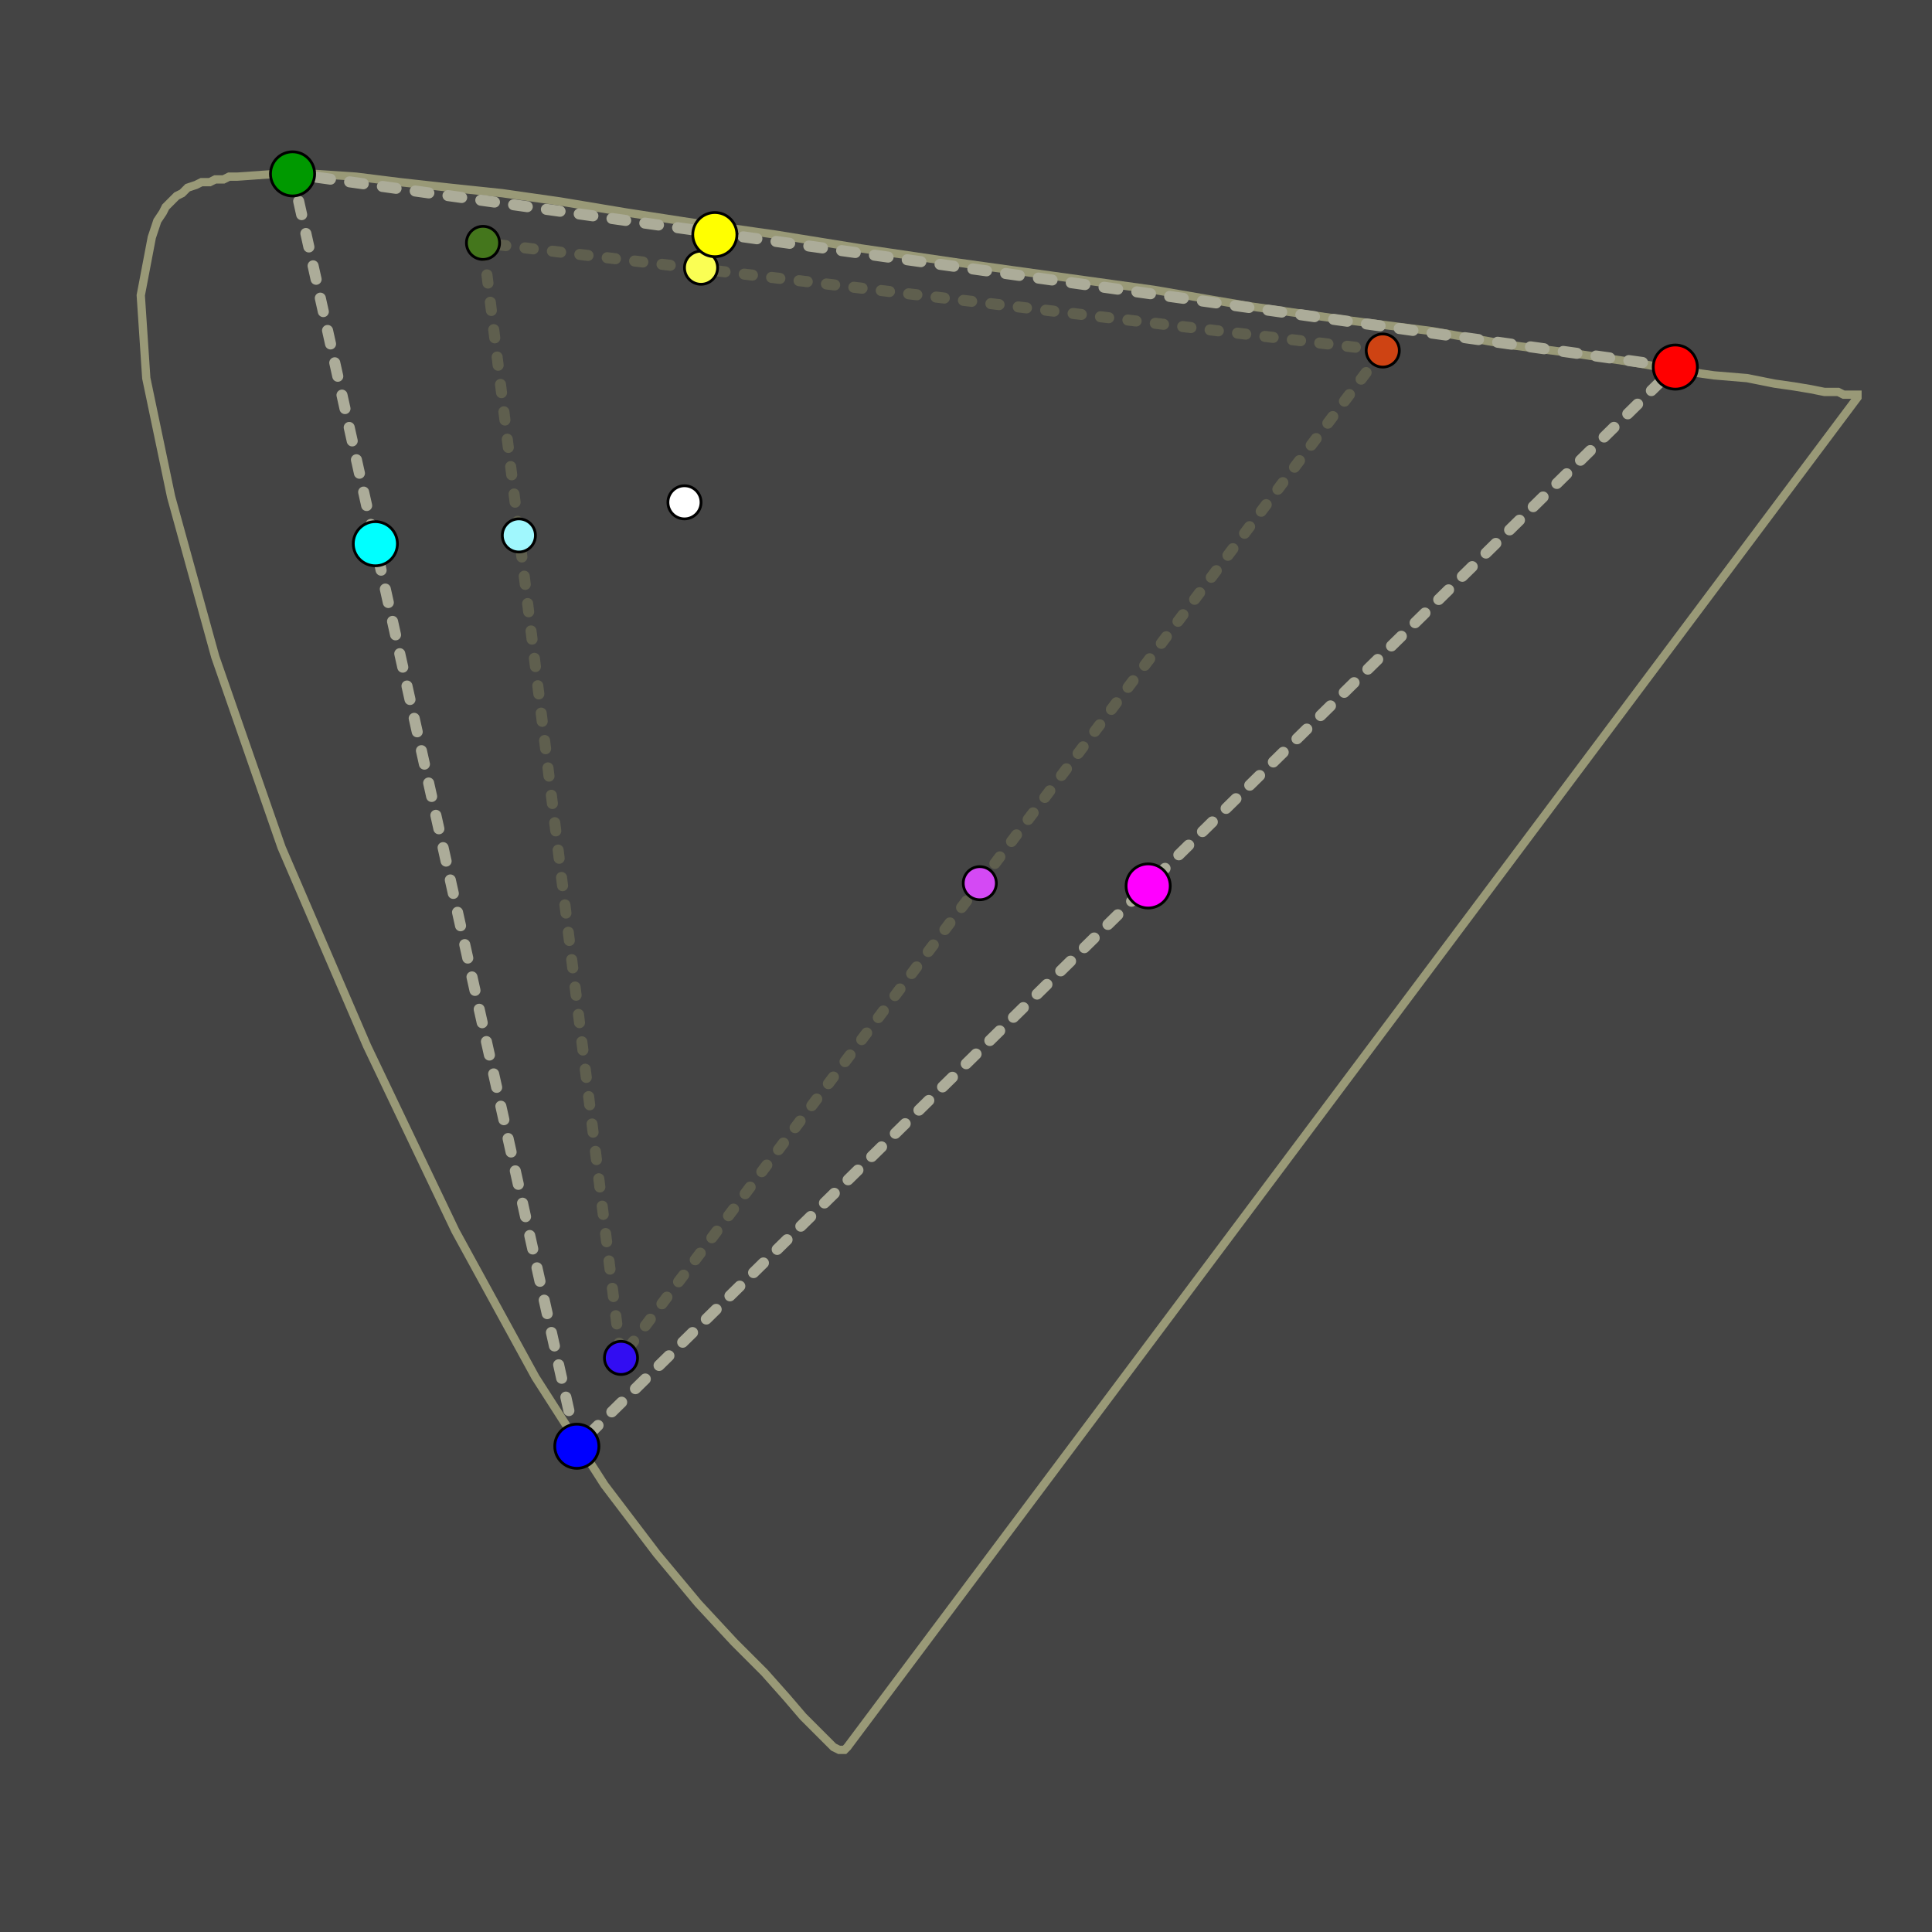
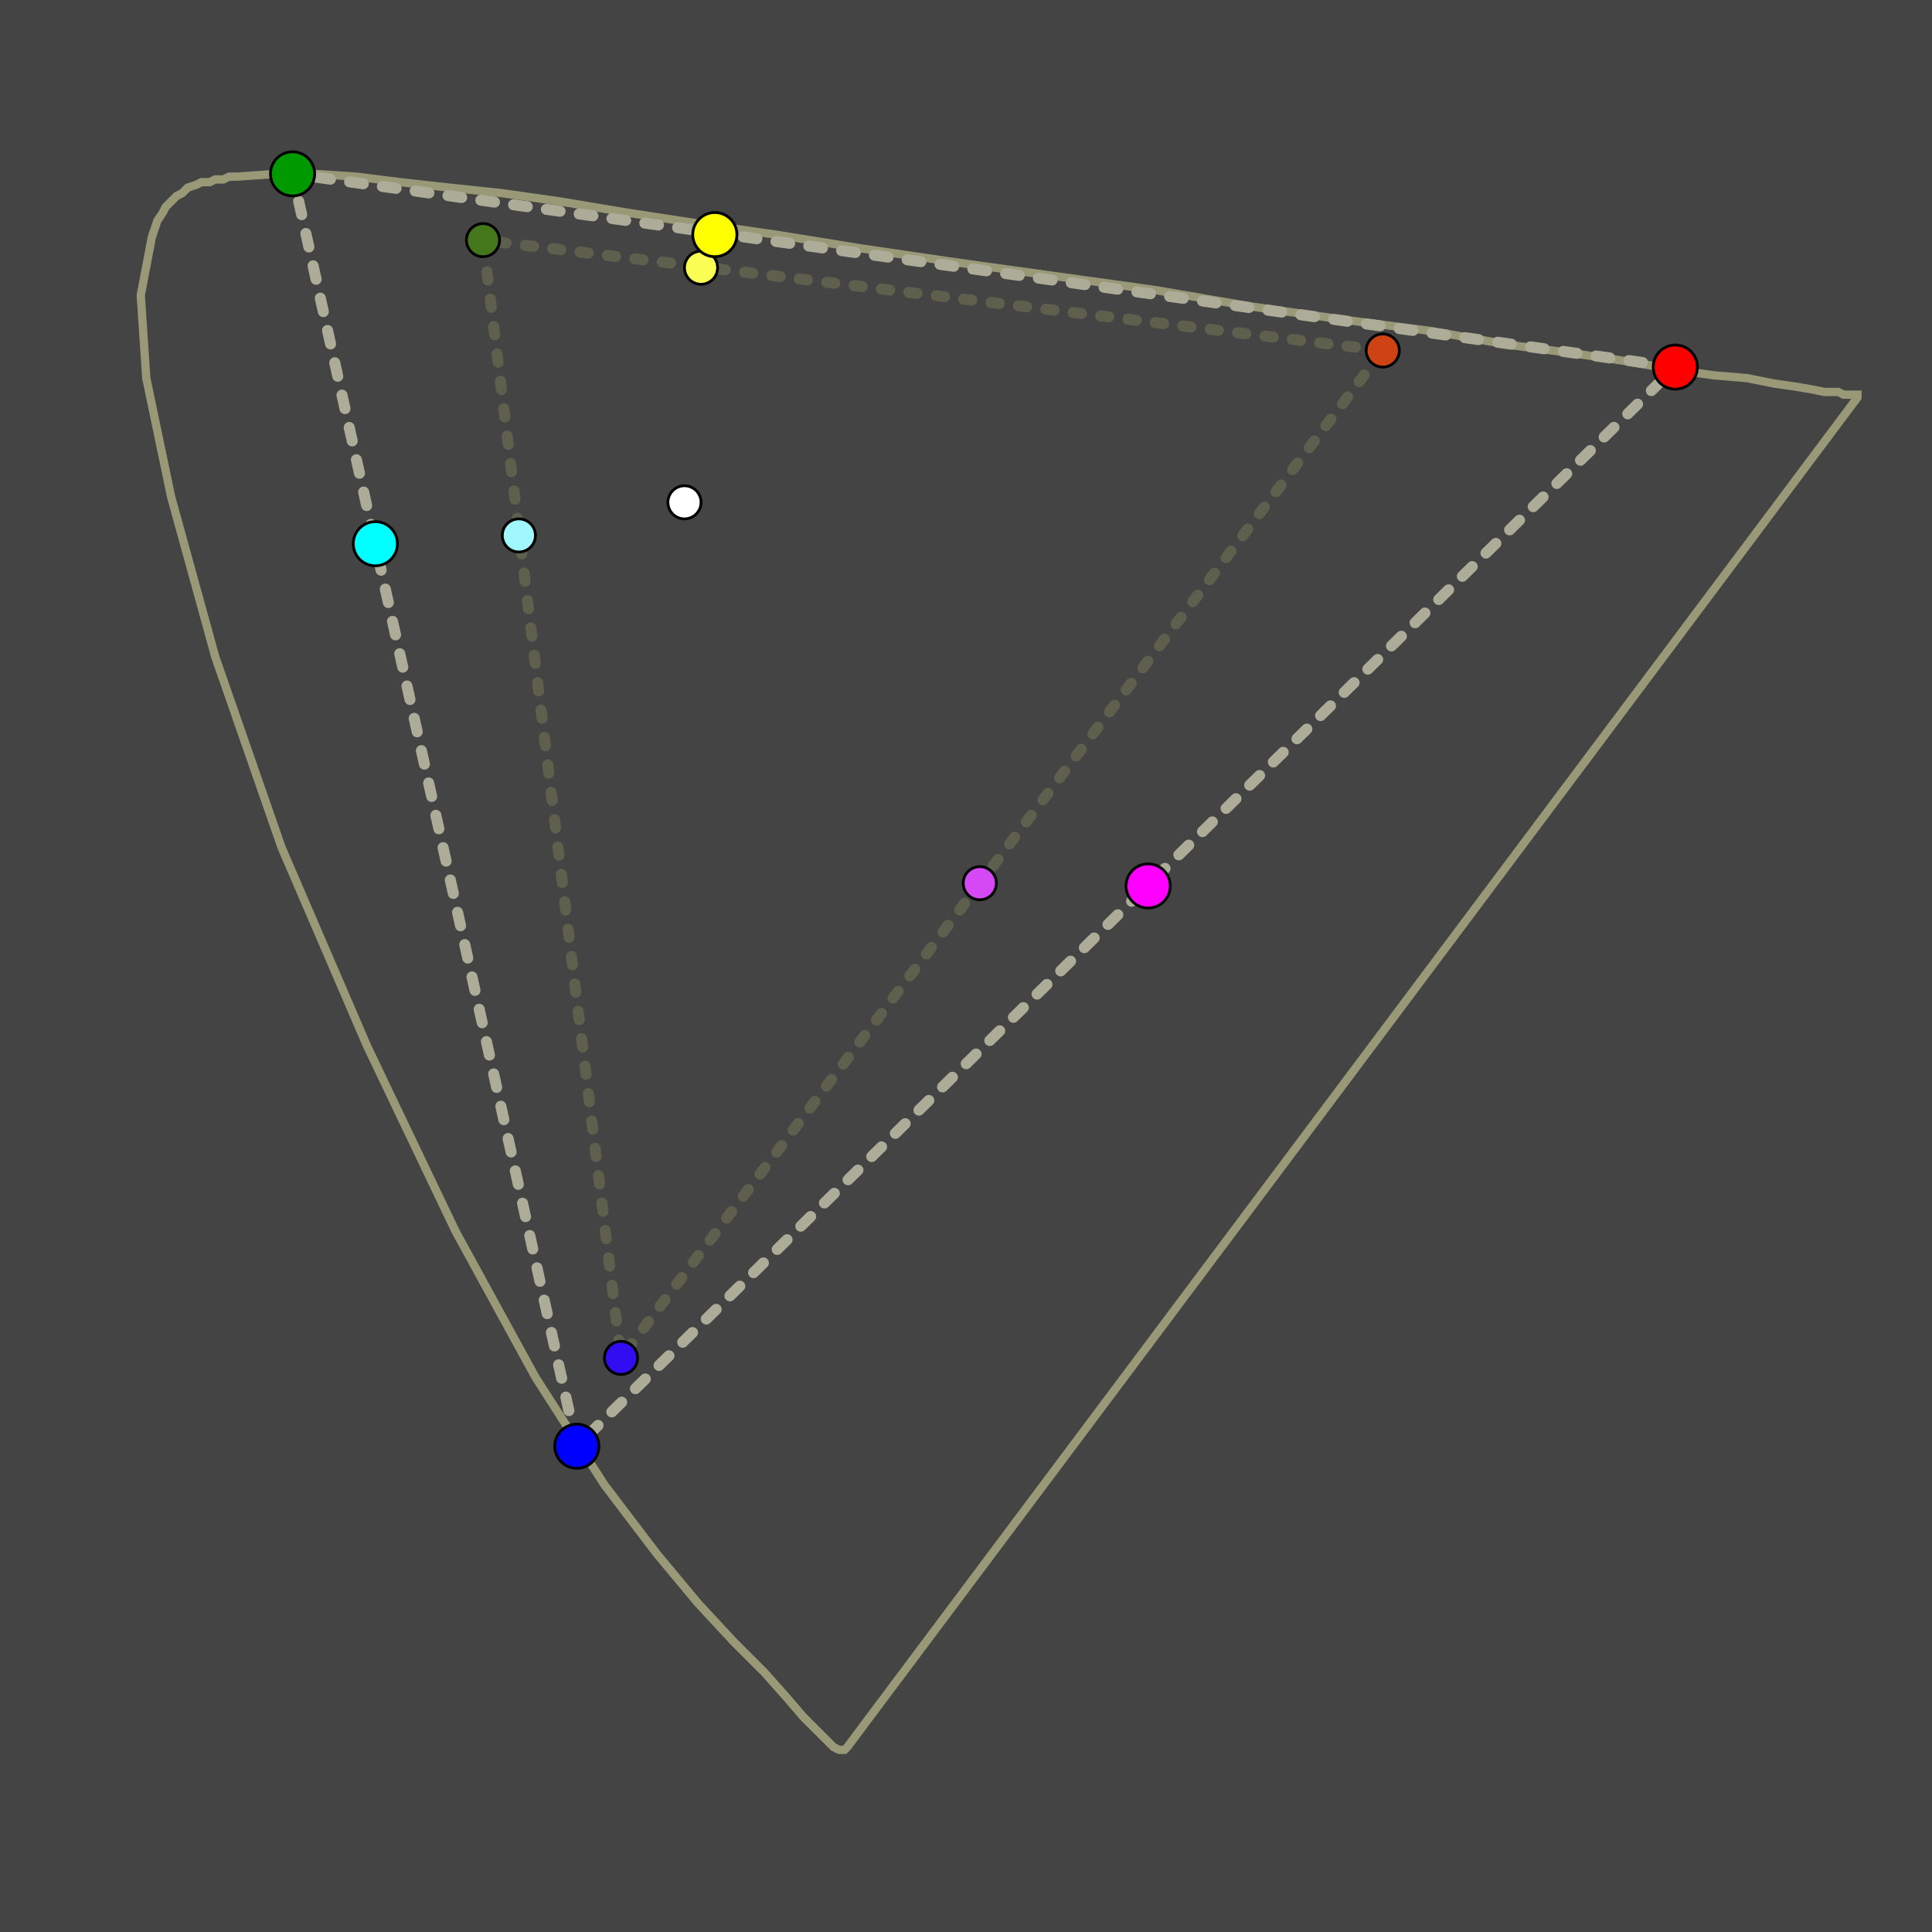
- <svg xmlns="http://www.w3.org/2000/svg" viewBox="-0.05 -0.65 0.7 0.7" overflow="visible">
-   <rect width="0.7" height="0.7" x="-0.05" y="-0.65" fill="#444" />
-   <path fill="none" stroke="#997" stroke-width="0.003" d="M 0.257  -0.017   L 0.257  -0.017   L 0.256  -0.016   L 0.256  -0.016   L 0.256  -0.016   L 0.255  -0.016   L 0.255  -0.016   L 0.254  -0.016   L 0.252  -0.017   L 0.25  -0.019   L 0.246  -0.023   L 0.241  -0.028   L 0.235  -0.035   L 0.227  -0.044   L 0.216  -0.055   L 0.203  -0.069   L 0.188  -0.087   L 0.169  -0.112   L 0.144  -0.151   L 0.115  -0.204   L 0.083  -0.271   L 0.052  -0.343   L 0.028  -0.412   L 0.012  -0.47   L 0.003  -0.513   L 0.001  -0.543   L 0.005  -0.564   L 0.006  -0.567   L 0.007  -0.57   L 0.009  -0.573   L 0.01  -0.575   L 0.012  -0.577   L 0.014  -0.579   L 0.016  -0.58   L 0.018  -0.582   L 0.021  -0.583   L 0.023  -0.584   L 0.026  -0.584   L 0.028  -0.585   L 0.031  -0.585   L 0.033  -0.586   L 0.036  -0.586   L 0.05  -0.587   L 0.064  -0.587   L 0.079  -0.586   L 0.095  -0.584   L 0.113  -0.582   L 0.132  -0.58   L 0.153  -0.577   L 0.177  -0.573   L 0.203  -0.569   L 0.231  -0.565   L 0.262  -0.56   L 0.296  -0.555   L 0.332  -0.55   L 0.368  -0.545   L 0.403  -0.539   L 0.438  -0.534   L 0.469  -0.53   L 0.497  -0.525   L 0.52  -0.522   L 0.54  -0.519   L 0.557  -0.516   L 0.571  -0.514   L 0.583  -0.513   L 0.593  -0.511   L 0.6  -0.51   L 0.606  -0.509   L 0.611  -0.508   L 0.614  -0.508   L 0.616  -0.508   L 0.618  -0.507   L 0.62  -0.507   L 0.622  -0.507   L 0.623  -0.507   L 0.623  -0.507   L 0.623  -0.506   L 0.623  -0.506   L 0.623  -0.506   L 0.623  -0.506   L 0.623  -0.506   L 0.623  -0.506   L 0.623  -0.506   L 0.623  -0.506   L 0.623  -0.506   L 0.623  -0.506   L 0.623  -0.506   L 0.623  -0.506   L 0.623  -0.506   L 0.623  -0.506   L 0.623  -0.506   L 0.623  -0.506   L 0.623  -0.506   Z" />
-   <polygon fill="none" stroke="rgb(37.36% 37.3% 30.69%)" stroke-dasharray="0.003 0.007" stroke-linecap="round" stroke-width="0.004" points="0.451, -0.523 0.125, -0.562 0.175, -0.158" />
-   <circle r="0.006" cx="0.451" cy="-0.523" fill="rgb(80.6%, 26.18%, 7.38%)" stroke="#000" stroke-width="0.001" />
-   <circle r="0.006" cx="0.125" cy="-0.562" fill="rgb(26.6%, 46.11%, 11.15%)" stroke="#000" stroke-width="0.001" />
-   <circle r="0.006" cx="0.175" cy="-0.158" fill="rgb(19.79%, 5.11%, 95.05%)" stroke="#000" stroke-width="0.001" />
-   <circle r="0.006" cx="0.204" cy="-0.553" fill="rgb(97.99%, 99.48%, 32.95%)" stroke="#000" stroke-width="0.001" />
-   <circle r="0.006" cx="0.138" cy="-0.456" fill="rgb(62.92%, 96.77%, 99.24%)" stroke="#000" stroke-width="0.001" />
-   <circle r="0.006" cx="0.305" cy="-0.33" fill="rgb(83.15%, 28.54%, 95.85%)" stroke="#000" stroke-width="0.001" />
-   <circle r="0.006" cx="0.198" cy="-0.468" fill="white" stroke="black" stroke-width="0.001" />
-   <polygon fill="none" stroke="rgb(67.61% 67.46% 60.12%)" stroke-dasharray="0.005 0.007" stroke-linecap="round" stroke-width="0.004" points="0.557, -0.517 0.056, -0.587 0.159, -0.126" />
-   <circle r="0.008" cx="0.557" cy="-0.517" fill="red" stroke="#000" stroke-width="0.001" />
-   <circle r="0.008" cx="0.056" cy="-0.587" fill="#090" stroke="#000" stroke-width="0.001" />
-   <circle r="0.008" cx="0.159" cy="-0.126" fill="blue" stroke="#000" stroke-width="0.001" />
-   <circle r="0.008" cx="0.209" cy="-0.565" fill="yellow" stroke="#000" stroke-width="0.001" />
-   <circle r="0.008" cx="0.086" cy="-0.453" fill="cyan" stroke="#000" stroke-width="0.001" />
-   <circle r="0.008" cx="0.366" cy="-0.329" fill="magenta" stroke="#000" stroke-width="0.001" />
+ <svg xmlns="http://www.w3.org/2000/svg" overflow="visible" viewBox="-0.05 -0.65 0.7 0.7">
+   <rect width=".7" height=".7" x="-.05" y="-.65" fill="#444" />
+   <path fill="none" stroke="#997" stroke-width=".003" d="M 0.257 -0.017 L 0.257 -0.017 L 0.256 -0.016 L 0.256 -0.016 L 0.256 -0.016 L 0.255 -0.016 L 0.255 -0.016 L 0.254 -0.016 L 0.252 -0.017 L 0.25 -0.019 L 0.246 -0.023 L 0.241 -0.028 L 0.235 -0.035 L 0.227 -0.044 L 0.216 -0.055 L 0.203 -0.069 L 0.188 -0.087 L 0.169 -0.112 L 0.144 -0.151 L 0.115 -0.204 L 0.083 -0.271 L 0.052 -0.343 L 0.028 -0.412 L 0.012 -0.47 L 0.003 -0.513 L 0.001 -0.543 L 0.005 -0.564 L 0.006 -0.567 L 0.007 -0.57 L 0.009 -0.573 L 0.01 -0.575 L 0.012 -0.577 L 0.014 -0.579 L 0.016 -0.58 L 0.018 -0.582 L 0.021 -0.583 L 0.023 -0.584 L 0.026 -0.584 L 0.028 -0.585 L 0.031 -0.585 L 0.033 -0.586 L 0.036 -0.586 L 0.05 -0.587 L 0.064 -0.587 L 0.079 -0.586 L 0.095 -0.584 L 0.113 -0.582 L 0.132 -0.58 L 0.153 -0.577 L 0.177 -0.573 L 0.203 -0.569 L 0.231 -0.565 L 0.262 -0.56 L 0.296 -0.555 L 0.332 -0.55 L 0.368 -0.545 L 0.403 -0.539 L 0.438 -0.534 L 0.469 -0.53 L 0.497 -0.525 L 0.52 -0.522 L 0.54 -0.519 L 0.557 -0.516 L 0.571 -0.514 L 0.583 -0.513 L 0.593 -0.511 L 0.6 -0.51 L 0.606 -0.509 L 0.611 -0.508 L 0.614 -0.508 L 0.616 -0.508 L 0.618 -0.507 L 0.62 -0.507 L 0.622 -0.507 L 0.623 -0.507 L 0.623 -0.507 L 0.623 -0.506 L 0.623 -0.506 L 0.623 -0.506 L 0.623 -0.506 L 0.623 -0.506 L 0.623 -0.506 L 0.623 -0.506 L 0.623 -0.506 L 0.623 -0.506 L 0.623 -0.506 L 0.623 -0.506 L 0.623 -0.506 L 0.623 -0.506 L 0.623 -0.506 L 0.623 -0.506 L 0.623 -0.506 L 0.623 -0.506 Z" />
+   <polygon fill="none" stroke="rgb(37.36% 37.3% 30.69%)" stroke-dasharray=".003 .007" stroke-linecap="round" stroke-width=".004" points=".451 -.523 .125 -.563 .175 -.158" />
+   <circle cx=".451" cy="-.523" r=".006" fill="#CE4313" stroke="#000" stroke-width=".001" />
+   <circle cx=".125" cy="-.563" r=".006" fill="#44761C" stroke="#000" stroke-width=".001" />
+   <circle cx=".175" cy="-.158" r=".006" fill="#320DF2" stroke="#000" stroke-width=".001" />
+   <circle cx=".204" cy="-.553" r=".006" fill="#FAFE54" stroke="#000" stroke-width=".001" />
+   <circle cx=".138" cy="-.456" r=".006" fill="#A0F7FD" stroke="#000" stroke-width=".001" />
+   <circle cx=".305" cy="-.33" r=".006" fill="#D449F4" stroke="#000" stroke-width=".001" />
+   <circle cx=".198" cy="-.468" r=".006" fill="#fff" stroke="#000" stroke-width=".001" />
+   <polygon fill="none" stroke="rgb(67.61% 67.46% 60.12%)" stroke-dasharray=".005 .007" stroke-linecap="round" stroke-width=".004" points=".557 -.517 .056 -.587 .159 -.126" />
+   <circle cx=".557" cy="-.517" r=".008" fill="red" stroke="#000" stroke-width=".001" />
+   <circle cx=".056" cy="-.587" r=".008" fill="#090" stroke="#000" stroke-width=".001" />
+   <circle cx=".159" cy="-.126" r=".008" fill="#00f" stroke="#000" stroke-width=".001" />
+   <circle cx=".209" cy="-.565" r=".008" fill="#ff0" stroke="#000" stroke-width=".001" />
+   <circle cx=".086" cy="-.453" r=".008" fill="#0ff" stroke="#000" stroke-width=".001" />
+   <circle cx=".366" cy="-.329" r=".008" fill="#f0f" stroke="#000" stroke-width=".001" />
</svg>
